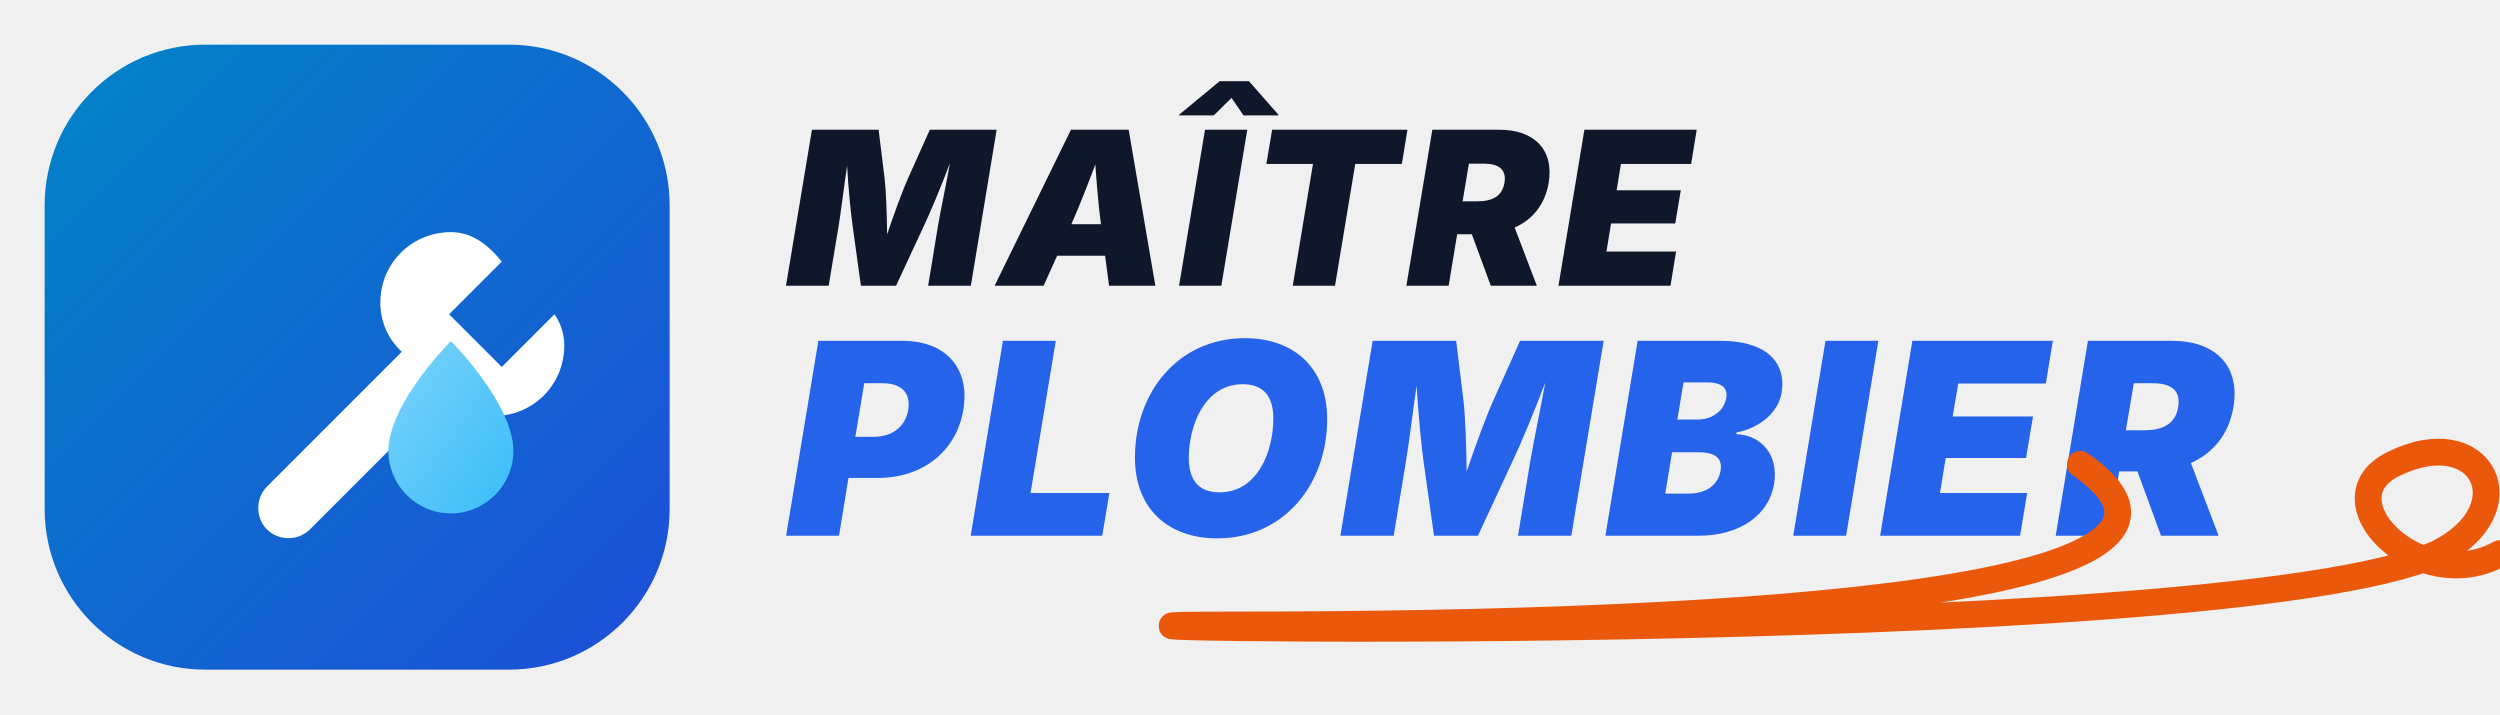
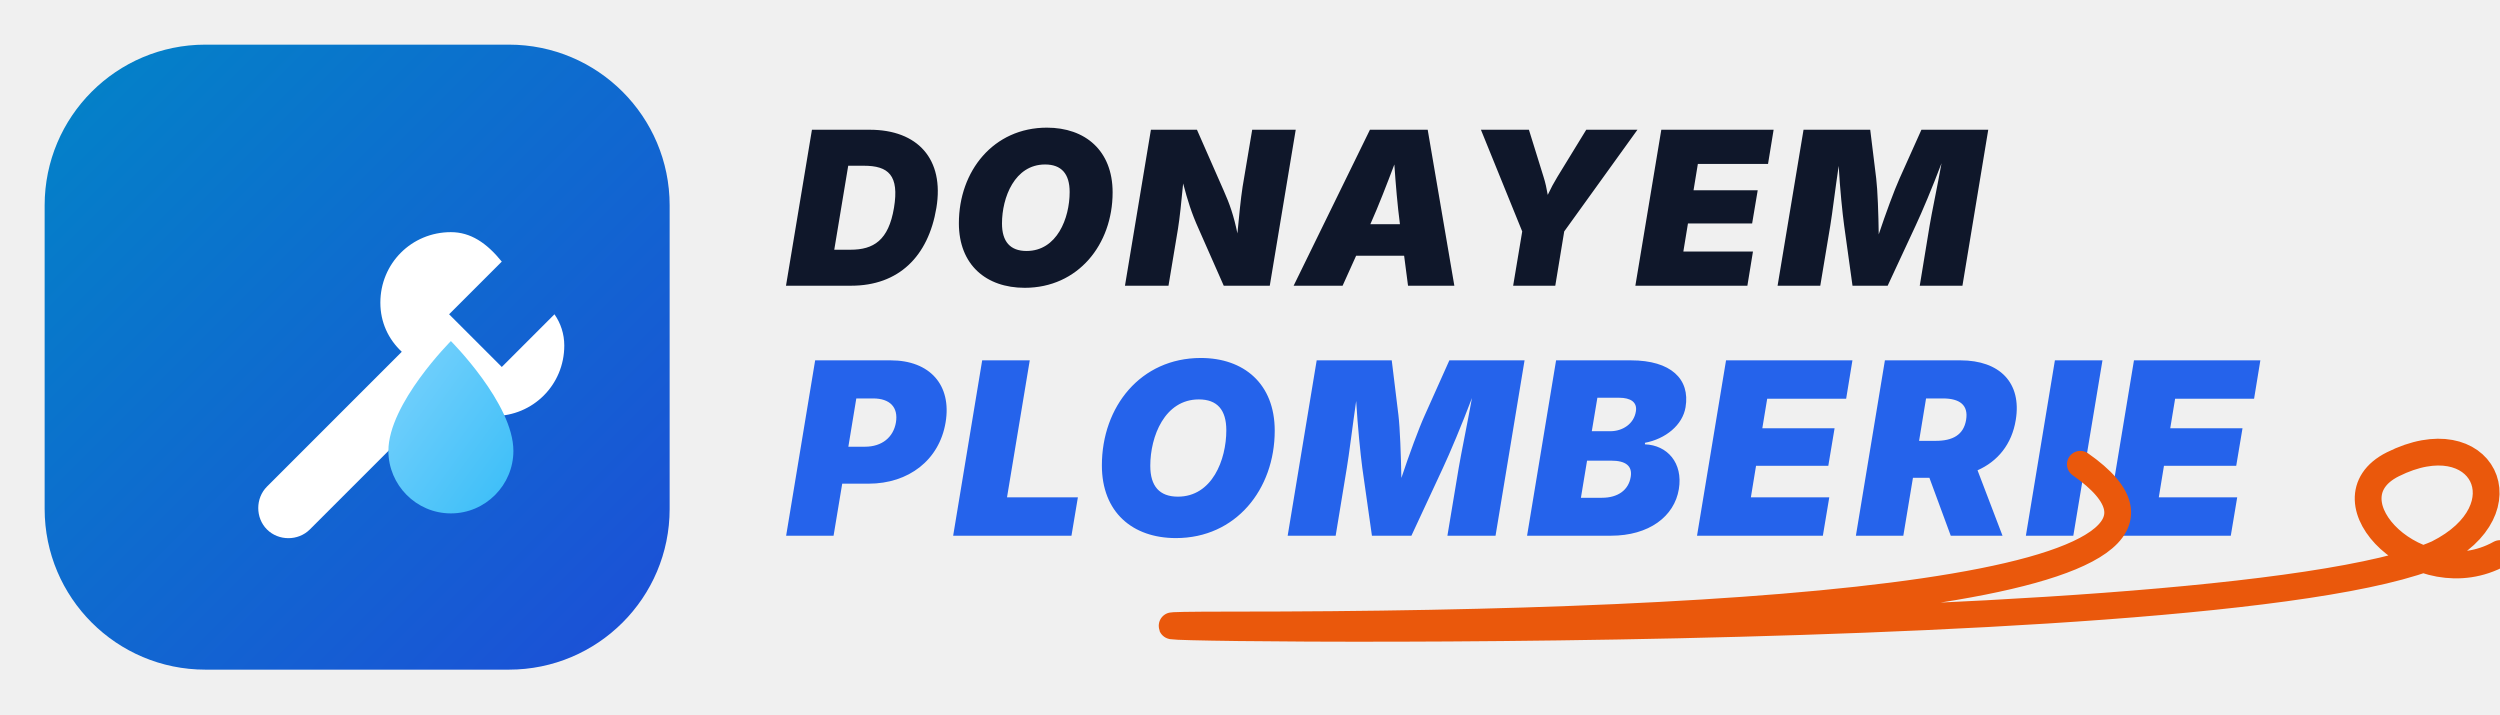
<svg xmlns="http://www.w3.org/2000/svg" viewBox="0 0 280 80" width="100%" height="100%">
  <defs>
    <linearGradient id="logoBlue" x1="0%" y1="0%" x2="100%" y2="100%">
      <stop offset="0%" stop-color="#0284C7" />
      <stop offset="100%" stop-color="#1D4ED8" />
    </linearGradient>
    <linearGradient id="logoWater" x1="0%" y1="0%" x2="100%" y2="100%">
      <stop offset="0%" stop-color="#7DD3FC" />
      <stop offset="100%" stop-color="#38BDF8" />
    </linearGradient>
  </defs>
  <g transform="translate(5, 5)">
    <rect x="0" y="0" width="70" height="70" rx="18" fill="url(#logoBlue)" />
    <path d="M 45.5 21 C 41.1 21 37.6 24.5 37.6 28.9 C 37.6 31.1 38.5 33 40 34.4 L 24.9 49.5 C 23.6 50.8 23.6 53 24.9 54.3 C 26.2 55.6 28.4 55.6 29.7 54.3 L 44.8 39.2 C 46.2 40.7 48.1 41.6 50.3 41.6 C 54.7 41.6 58.2 38.1 58.2 33.7 C 58.2 32.4 57.8 31.2 57.1 30.2 L 51.2 36.1 L 45.3 30.2 L 51.2 24.3 C 49.5 22.2 47.7 21 45.5 21 Z" fill="#FFFFFF" />
    <path d="M 52.5 45.5 C 52.5 40.2 45.5 33.2 45.5 33.2 C 45.5 33.2 38.5 40.2 38.5 45.5 C 38.5 49.3 41.6 52.5 45.5 52.5 C 49.4 52.5 52.5 49.3 52.5 45.5 Z" fill="url(#logoWater)" />
  </g>
  <g transform="translate(88, 0)">
-     <text x="0" y="32" font-family="'Inter', 'Segoe UI', sans-serif" font-weight="900" font-style="italic" font-size="24" fill="#0F172A" letter-spacing="1">MAÎTRE</text>
-     <text x="0" y="60" font-family="'Inter', 'Segoe UI', sans-serif" font-weight="900" font-style="italic" font-size="30" fill="#2563EB" letter-spacing="1">PLOMBIER</text>
+     <text x="0" y="32" font-family="'Inter', 'Segoe UI', sans-serif" font-weight="900" font-style="italic" font-size="24" fill="#0F172A" letter-spacing="1">DONAYEM</text>
+     <text x="0" y="60" font-family="'Inter', 'Segoe UI', sans-serif" font-weight="900" font-style="italic" font-size="27" fill="#2563EB" letter-spacing="1">PLOMBERIE</text>
    <path d="M 145 52 C 165 66, 110 70, 50 70 C 10 70, 160 73, 185 62 C 195 57, 190 47, 180 52 C 172 56, 183 67, 192 62" fill="none" stroke="#EA580C" stroke-width="3" stroke-linecap="round" stroke-linejoin="round" />
  </g>
</svg>
